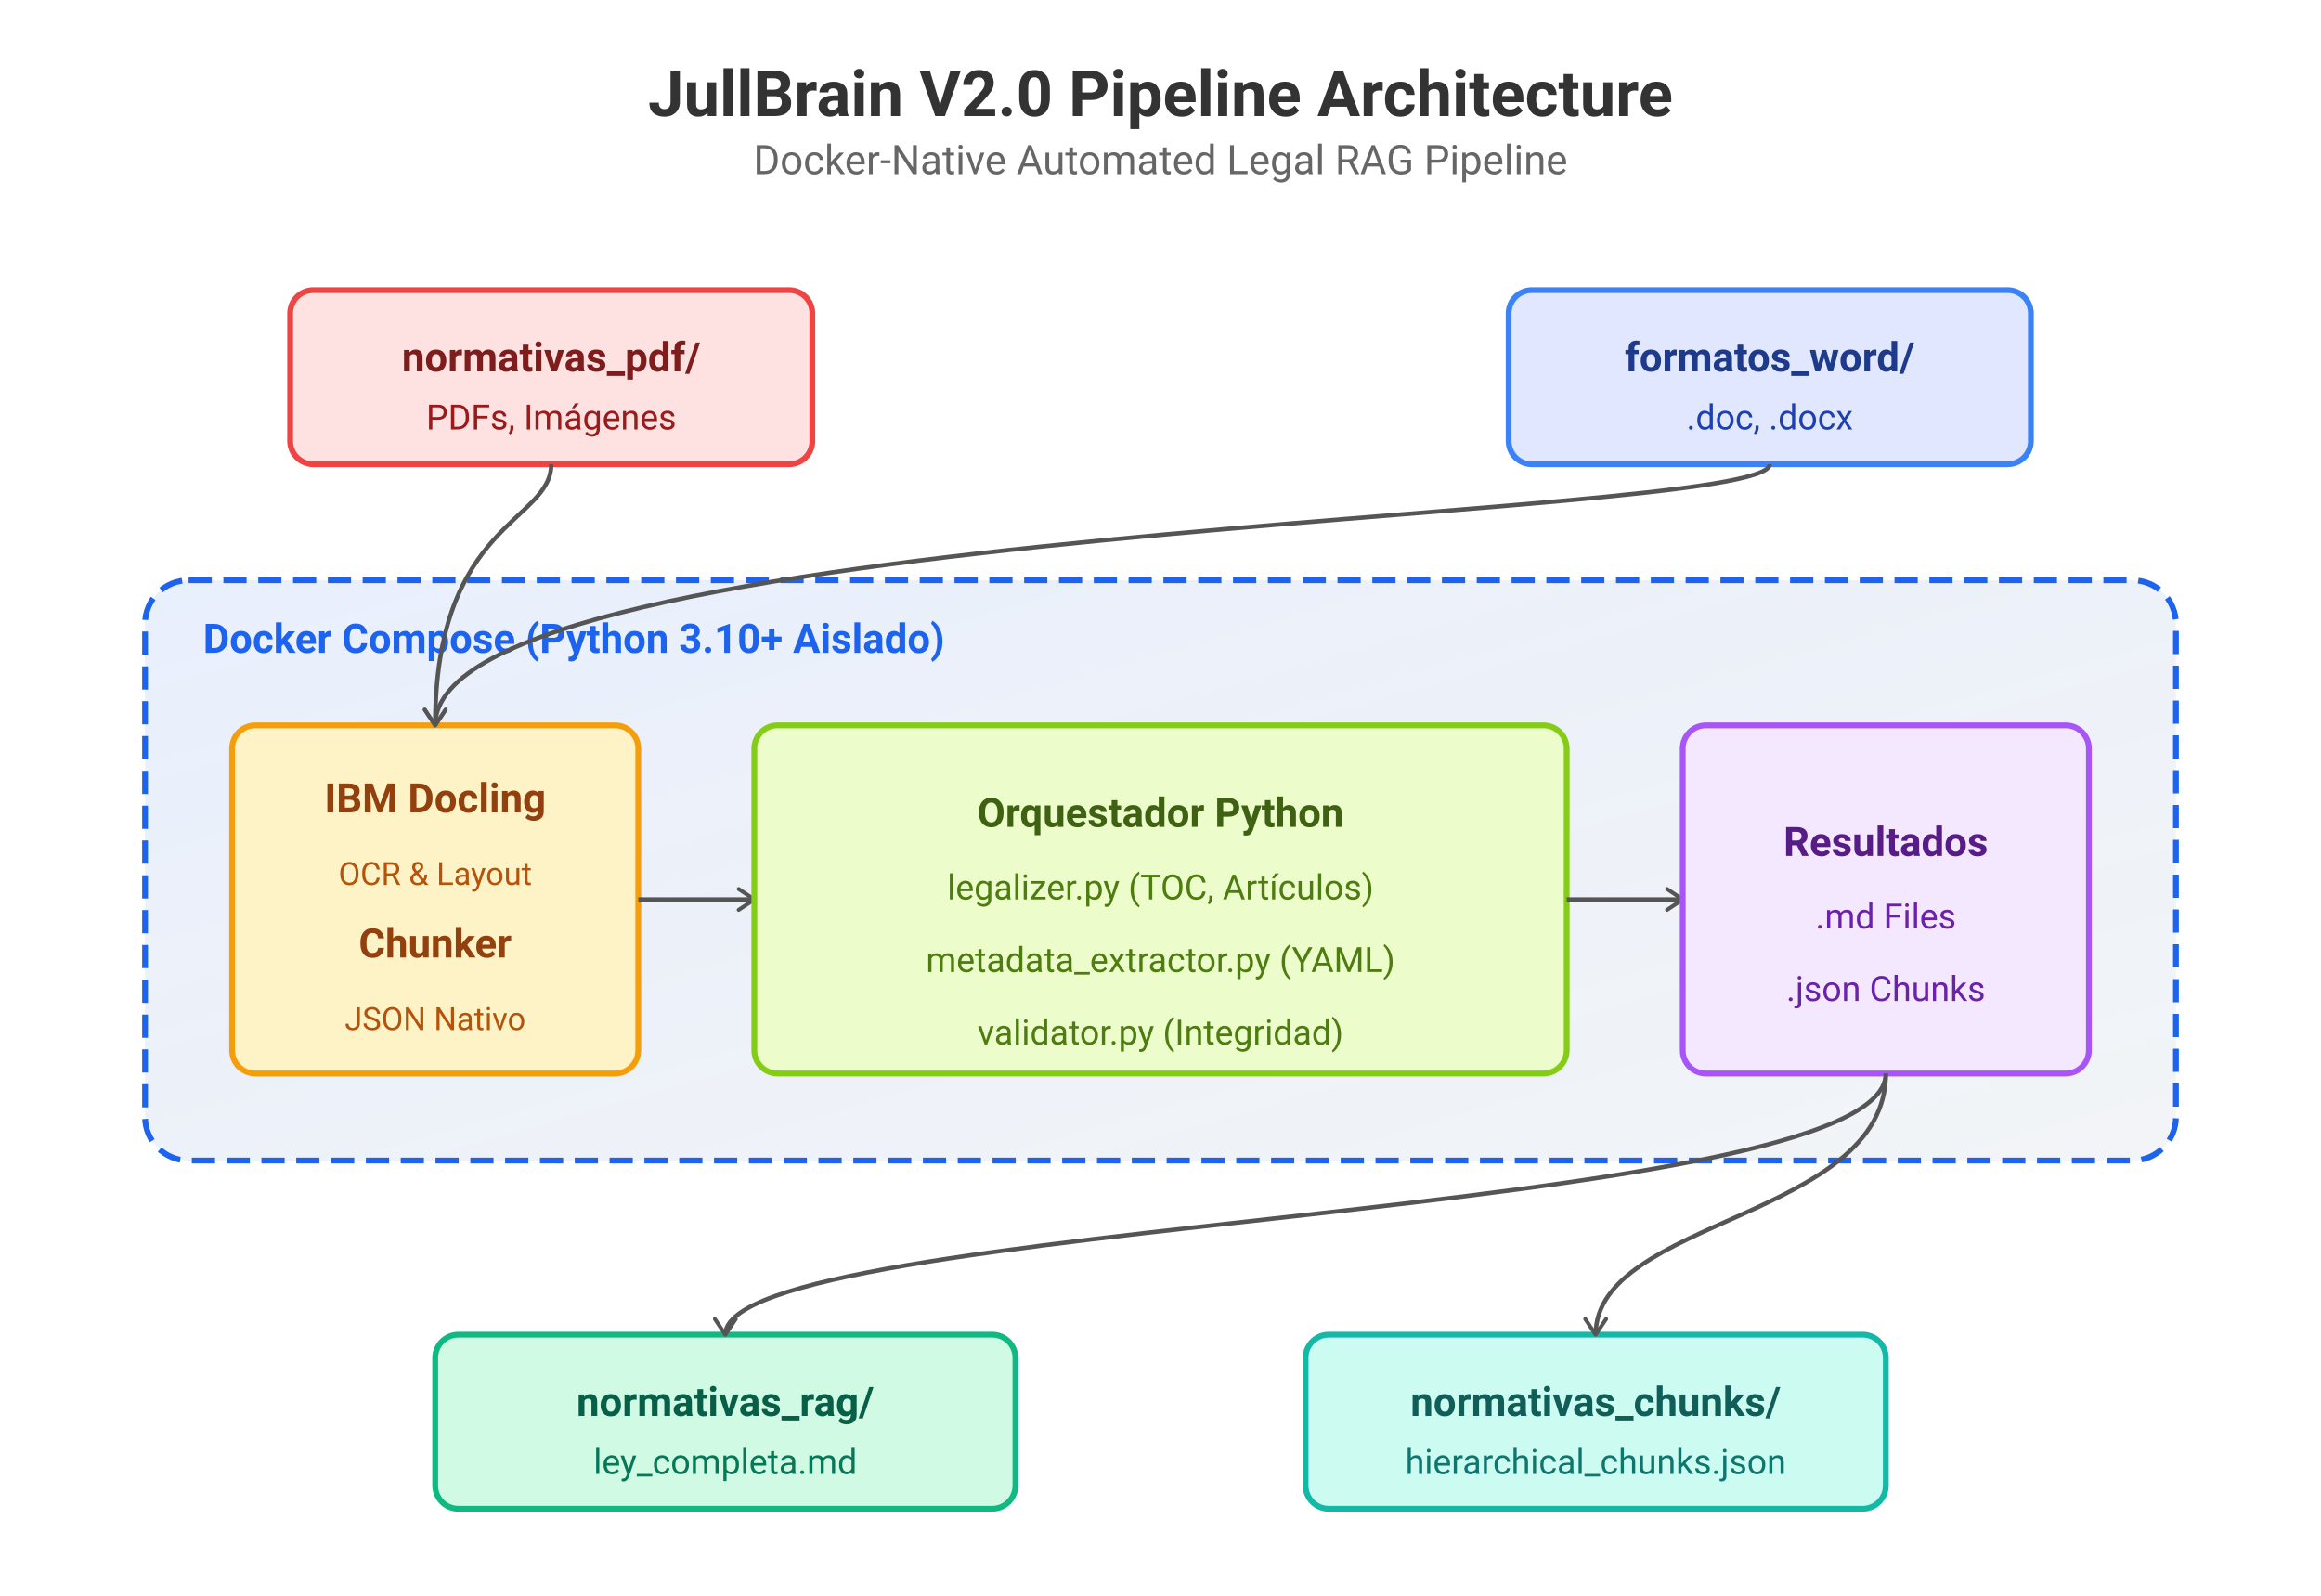
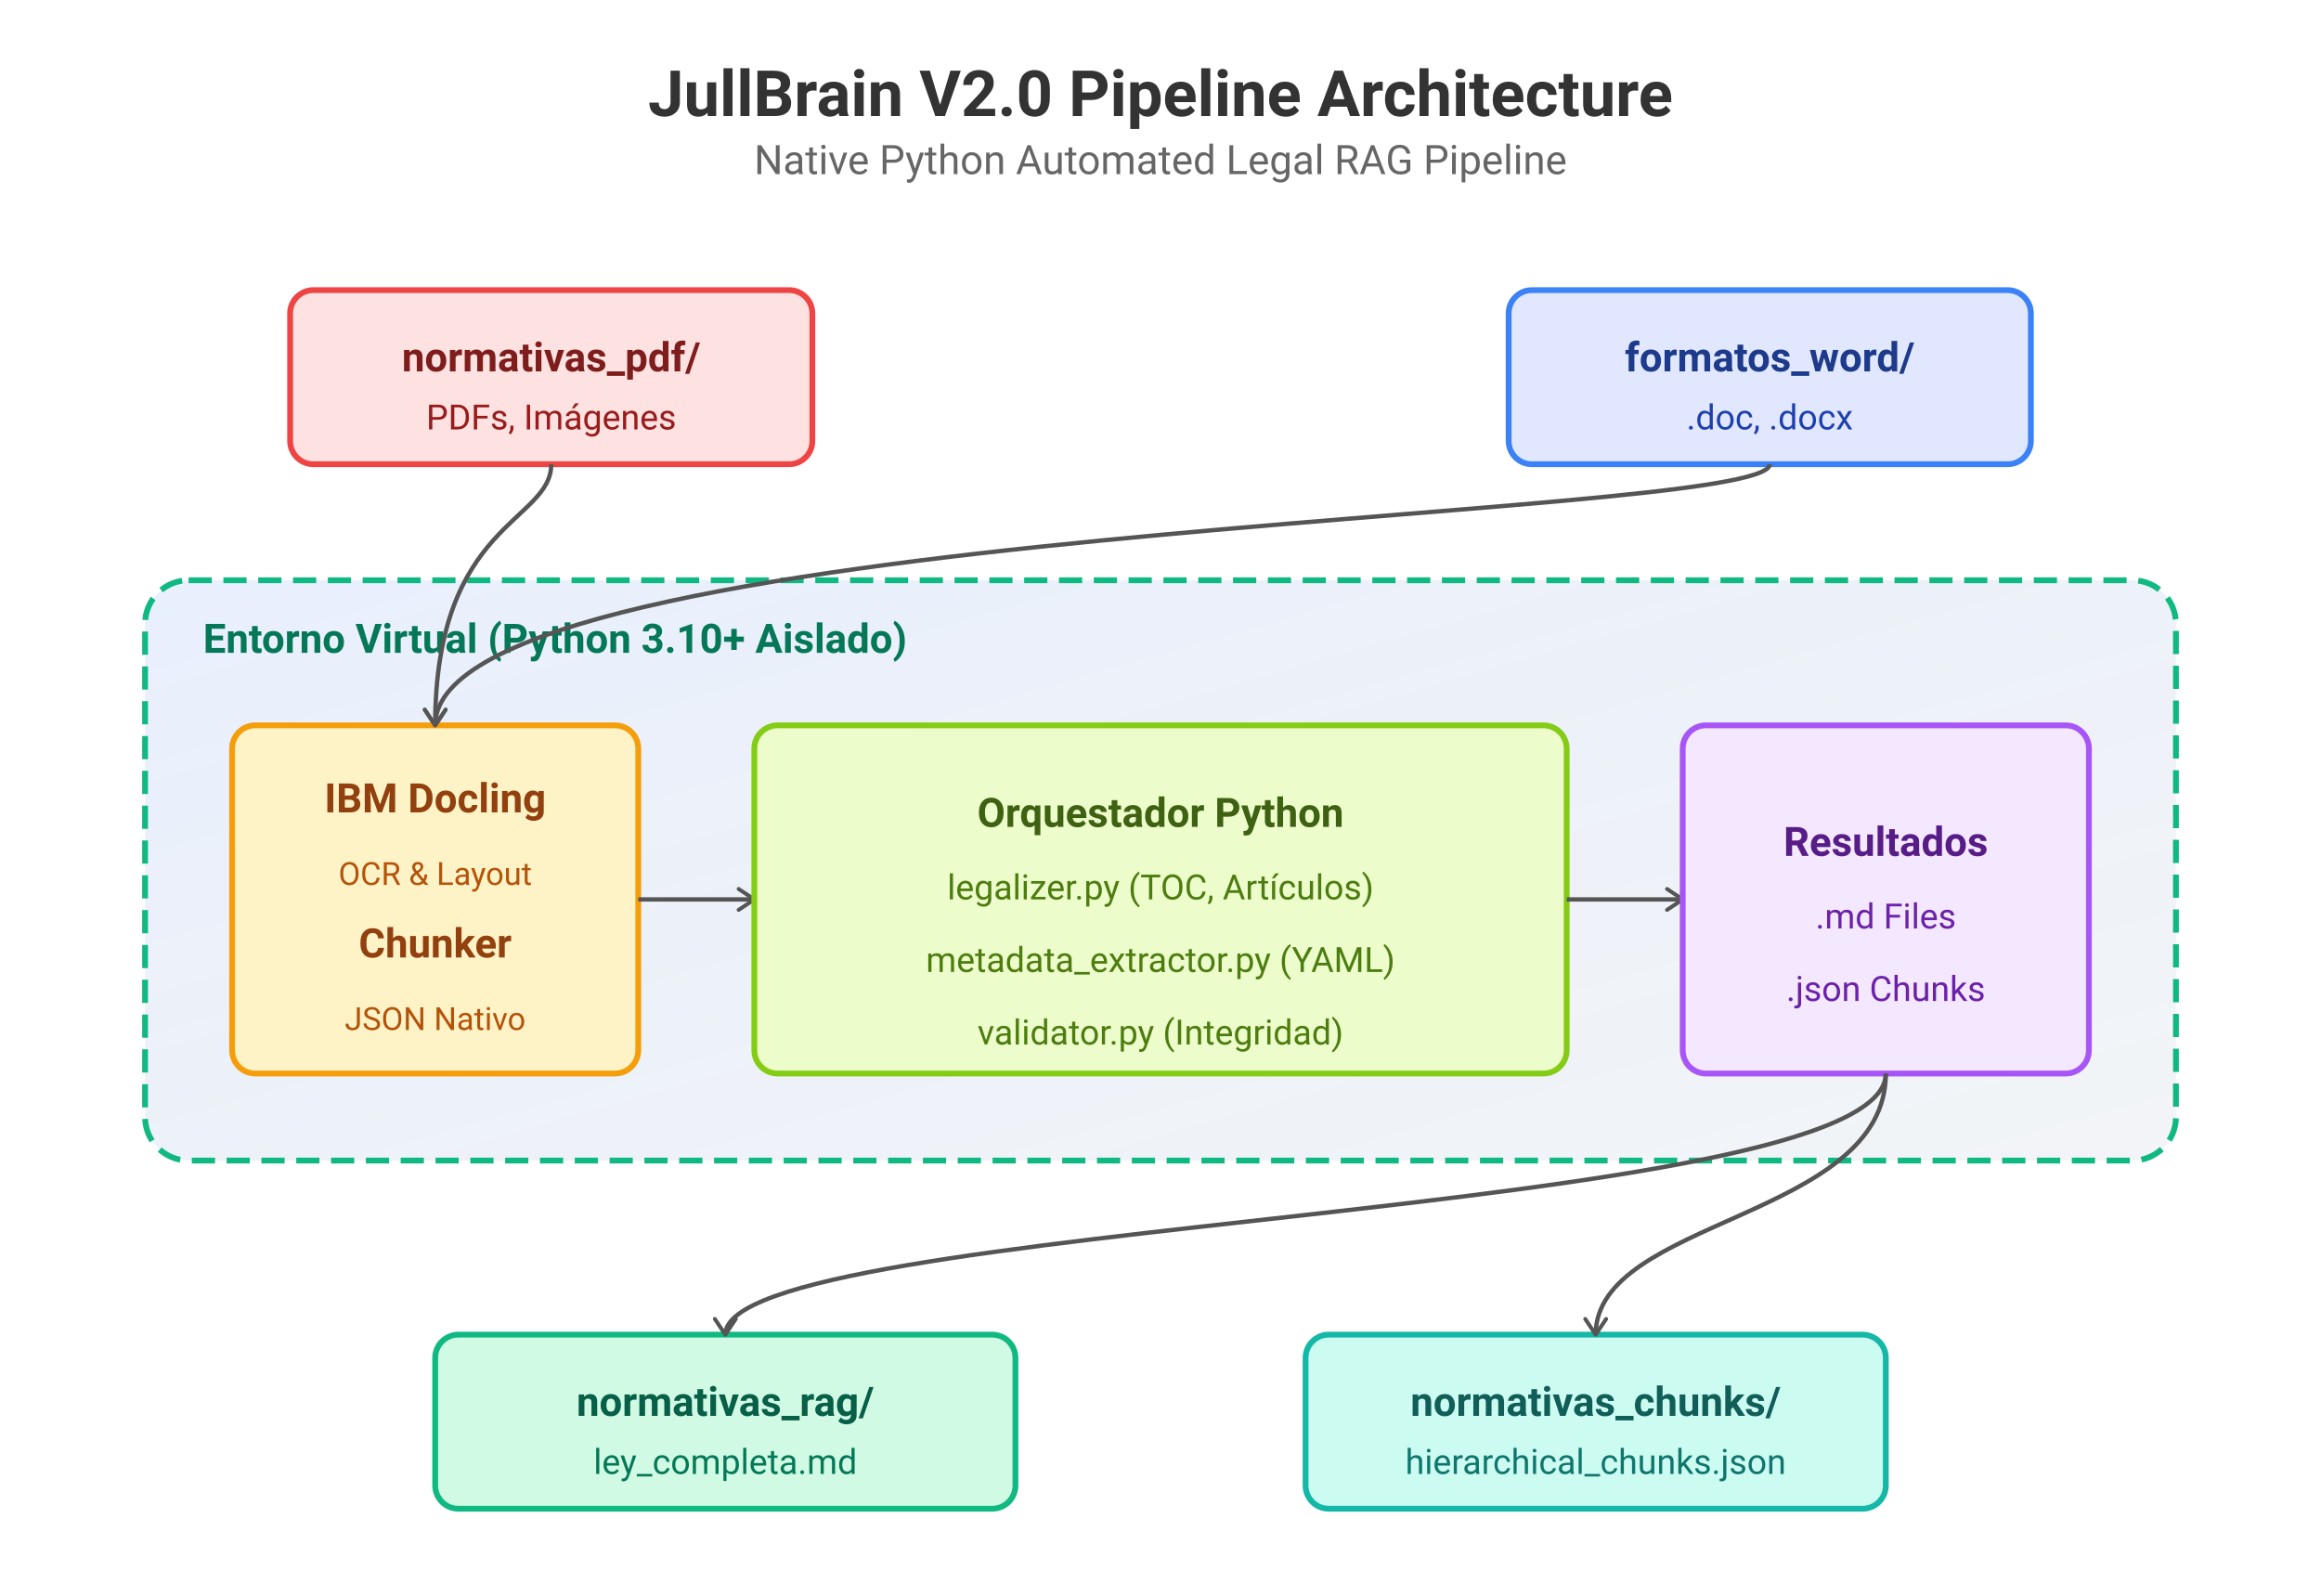
<svg xmlns="http://www.w3.org/2000/svg" width="100%" viewBox="0 0 800 550" style="font-family: -apple-system, BlinkMacSystemFont, 'Segoe UI', Roboto, sans-serif;">
  <defs>
    <marker id="arrow" viewBox="0 0 10 10" refX="8" refY="5" markerWidth="6" markerHeight="6" orient="auto-start-reverse">
      <path d="M2 1L8 5L2 9" fill="none" stroke="#555" stroke-width="1.5" stroke-linecap="round" stroke-linejoin="round" />
    </marker>
-     <linearGradient id="dockerGrad" x1="0%" y1="0%" x2="100%" y2="100%">
+     <linearGradient id="envGrad" x1="0%" y1="0%" x2="100%" y2="100%">
      <stop offset="0%" stop-color="#1D63ED" stop-opacity="0.1" />
      <stop offset="100%" stop-color="#002C66" stop-opacity="0.05" />
    </linearGradient>
  </defs>
  <text x="400" y="40" text-anchor="middle" font-size="22" font-weight="bold" fill="#333">JullBrain V2.0 Pipeline Architecture</text>
-   <text x="400" y="60" text-anchor="middle" font-size="14" fill="#666">Docker-Native Automated Legal RAG Pipeline</text>
+   <text x="400" y="60" text-anchor="middle" font-size="14" fill="#666">Native Python Automated Legal RAG Pipeline</text>
  <g transform="translate(100, 100)">
    <rect width="180" height="60" rx="8" fill="#FEE2E2" stroke="#EF4444" stroke-width="2" />
    <text x="90" y="28" text-anchor="middle" font-size="14" font-weight="bold" fill="#7F1D1D">normativas_pdf/</text>
    <text x="90" y="48" text-anchor="middle" font-size="12" fill="#991B1B">PDFs, Imágenes</text>
  </g>
  <g transform="translate(520, 100)">
    <rect width="180" height="60" rx="8" fill="#E0E7FF" stroke="#3B82F6" stroke-width="2" />
    <text x="90" y="28" text-anchor="middle" font-size="14" font-weight="bold" fill="#1E3A8A">formatos_word/</text>
    <text x="90" y="48" text-anchor="middle" font-size="12" fill="#1E40AF">.doc, .docx</text>
  </g>
-   <rect x="50" y="200" width="700" height="200" rx="15" fill="url(#dockerGrad)" stroke="#1D63ED" stroke-width="2" stroke-dasharray="8,4" />
-   <text x="70" y="225" font-size="14" font-weight="bold" fill="#1D63ED">Docker Compose (Python 3.10+ Aislado)</text>
+   <rect x="50" y="200" width="700" height="200" rx="15" fill="url(#envGrad)" stroke="#10B981" stroke-width="2" stroke-dasharray="8,4" />
+   <text x="70" y="225" font-size="14" font-weight="bold" fill="#047857">Entorno Virtual (Python 3.10+ Aislado)</text>
  <g transform="translate(80, 250)">
    <rect width="140" height="120" rx="8" fill="#FEF3C7" stroke="#F59E0B" stroke-width="2" />
    <text x="70" y="30" text-anchor="middle" font-size="14" font-weight="bold" fill="#92400E">IBM Docling</text>
    <text x="70" y="55" text-anchor="middle" font-size="11" fill="#B45309">OCR &amp; Layout</text>
    <text x="70" y="80" text-anchor="middle" font-size="14" font-weight="bold" fill="#92400E">Chunker</text>
    <text x="70" y="105" text-anchor="middle" font-size="11" fill="#B45309">JSON Nativo</text>
  </g>
  <line x1="220" y1="310" x2="260" y2="310" marker-end="url(#arrow)" stroke="#555" stroke-width="1.5" />
  <g transform="translate(260, 250)">
    <rect width="280" height="120" rx="8" fill="#ECFCCB" stroke="#84CC16" stroke-width="2" />
    <text x="140" y="35" text-anchor="middle" font-size="14" font-weight="bold" fill="#3F6212">Orquestador Python</text>
    <text x="140" y="60" text-anchor="middle" font-size="12" fill="#4D7C0F">legalizer.py (TOC, Artículos)</text>
    <text x="140" y="85" text-anchor="middle" font-size="12" fill="#4D7C0F">metadata_extractor.py (YAML)</text>
    <text x="140" y="110" text-anchor="middle" font-size="12" fill="#4D7C0F">validator.py (Integridad)</text>
  </g>
  <line x1="540" y1="310" x2="580" y2="310" marker-end="url(#arrow)" stroke="#555" stroke-width="1.5" />
  <g transform="translate(580, 250)">
    <rect width="140" height="120" rx="8" fill="#F3E8FF" stroke="#A855F7" stroke-width="2" />
    <text x="70" y="45" text-anchor="middle" font-size="14" font-weight="bold" fill="#581C87">Resultados</text>
    <text x="70" y="70" text-anchor="middle" font-size="12" fill="#6B21A8">.md Files</text>
    <text x="70" y="95" text-anchor="middle" font-size="12" fill="#6B21A8">.json Chunks</text>
  </g>
  <g transform="translate(150, 460)">
    <rect width="200" height="60" rx="8" fill="#D1FAE5" stroke="#10B981" stroke-width="2" />
    <text x="100" y="28" text-anchor="middle" font-size="14" font-weight="bold" fill="#065F46">normativas_rag/</text>
    <text x="100" y="48" text-anchor="middle" font-size="12" fill="#047857">ley_completa.md</text>
  </g>
  <g transform="translate(450, 460)">
    <rect width="200" height="60" rx="8" fill="#CCFBF1" stroke="#14B8A6" stroke-width="2" />
    <text x="100" y="28" text-anchor="middle" font-size="14" font-weight="bold" fill="#115E59">normativas_chunks/</text>
    <text x="100" y="48" text-anchor="middle" font-size="12" fill="#0F766E">hierarchical_chunks.json</text>
  </g>
  <path d="M 190 160 C 190 180, 150 180, 150 250" fill="none" stroke="#555" stroke-width="1.5" marker-end="url(#arrow)" />
  <path d="M 610 160 C 610 180, 150 180, 150 250" fill="none" stroke="#555" stroke-width="1.5" marker-end="url(#arrow)" />
  <path d="M 650 370 C 650 420, 250 420, 250 460" fill="none" stroke="#555" stroke-width="1.5" marker-end="url(#arrow)" />
  <path d="M 650 370 C 650 420, 550 420, 550 460" fill="none" stroke="#555" stroke-width="1.5" marker-end="url(#arrow)" />
</svg>
